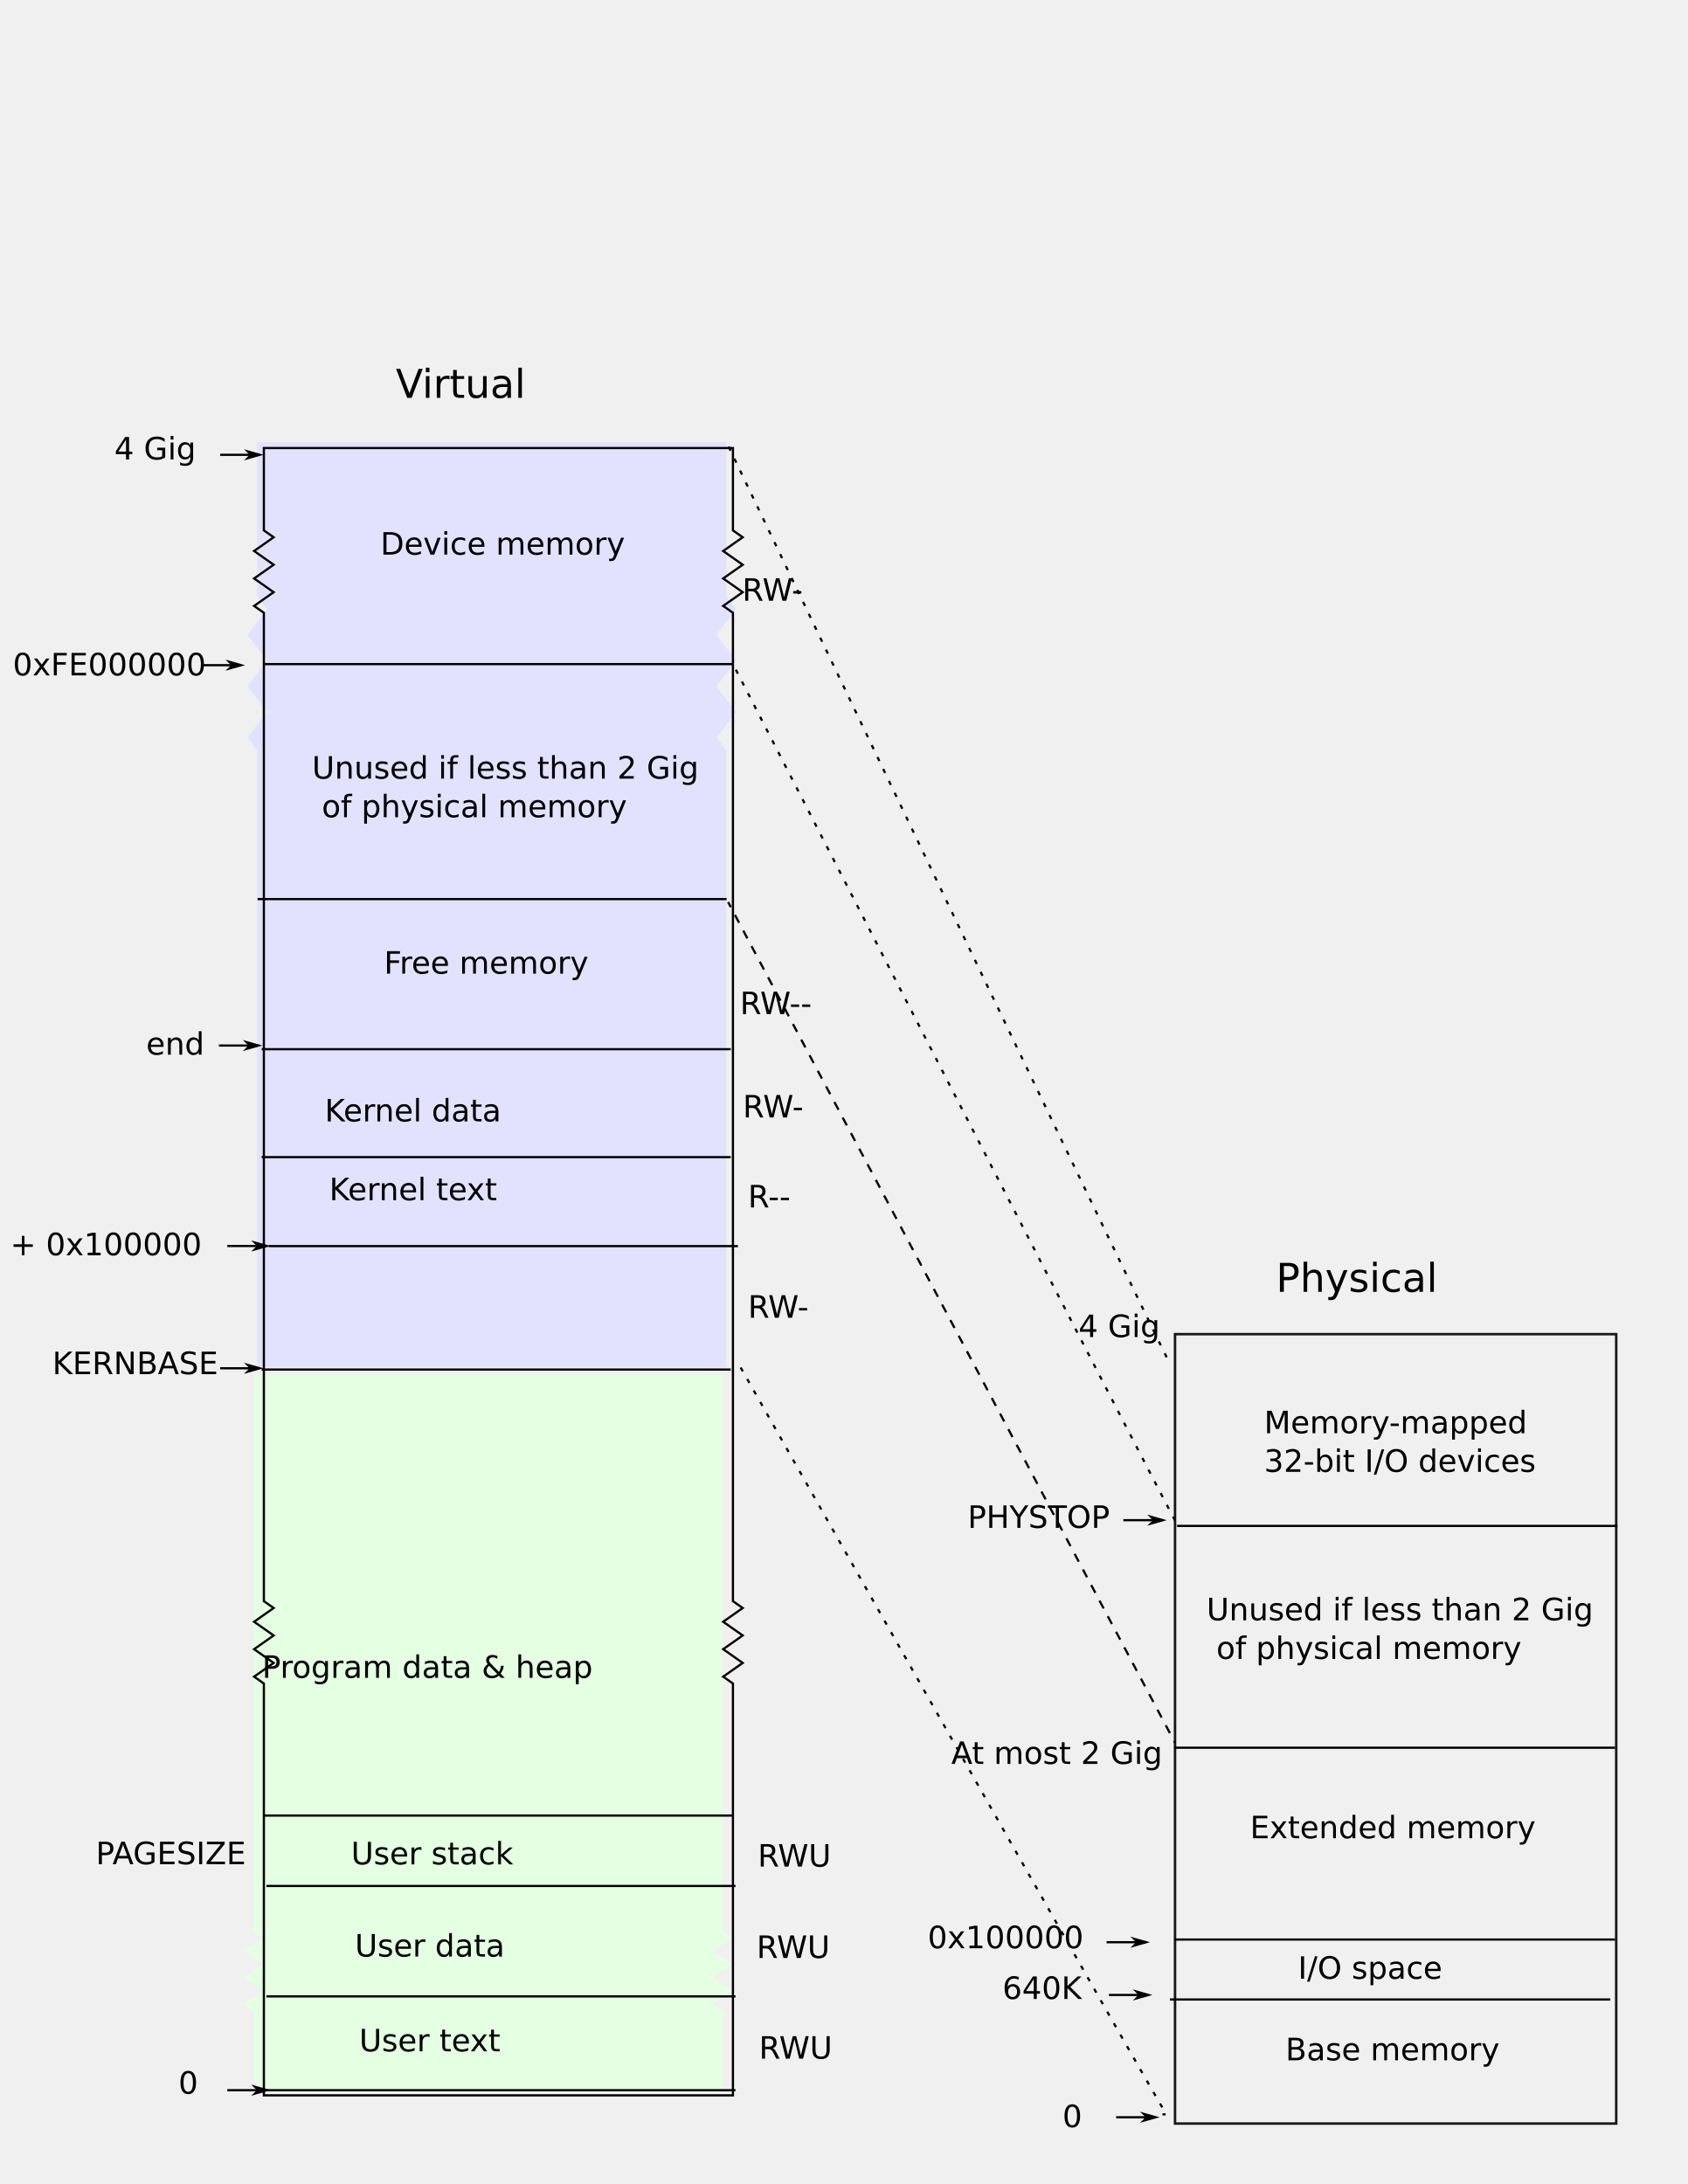
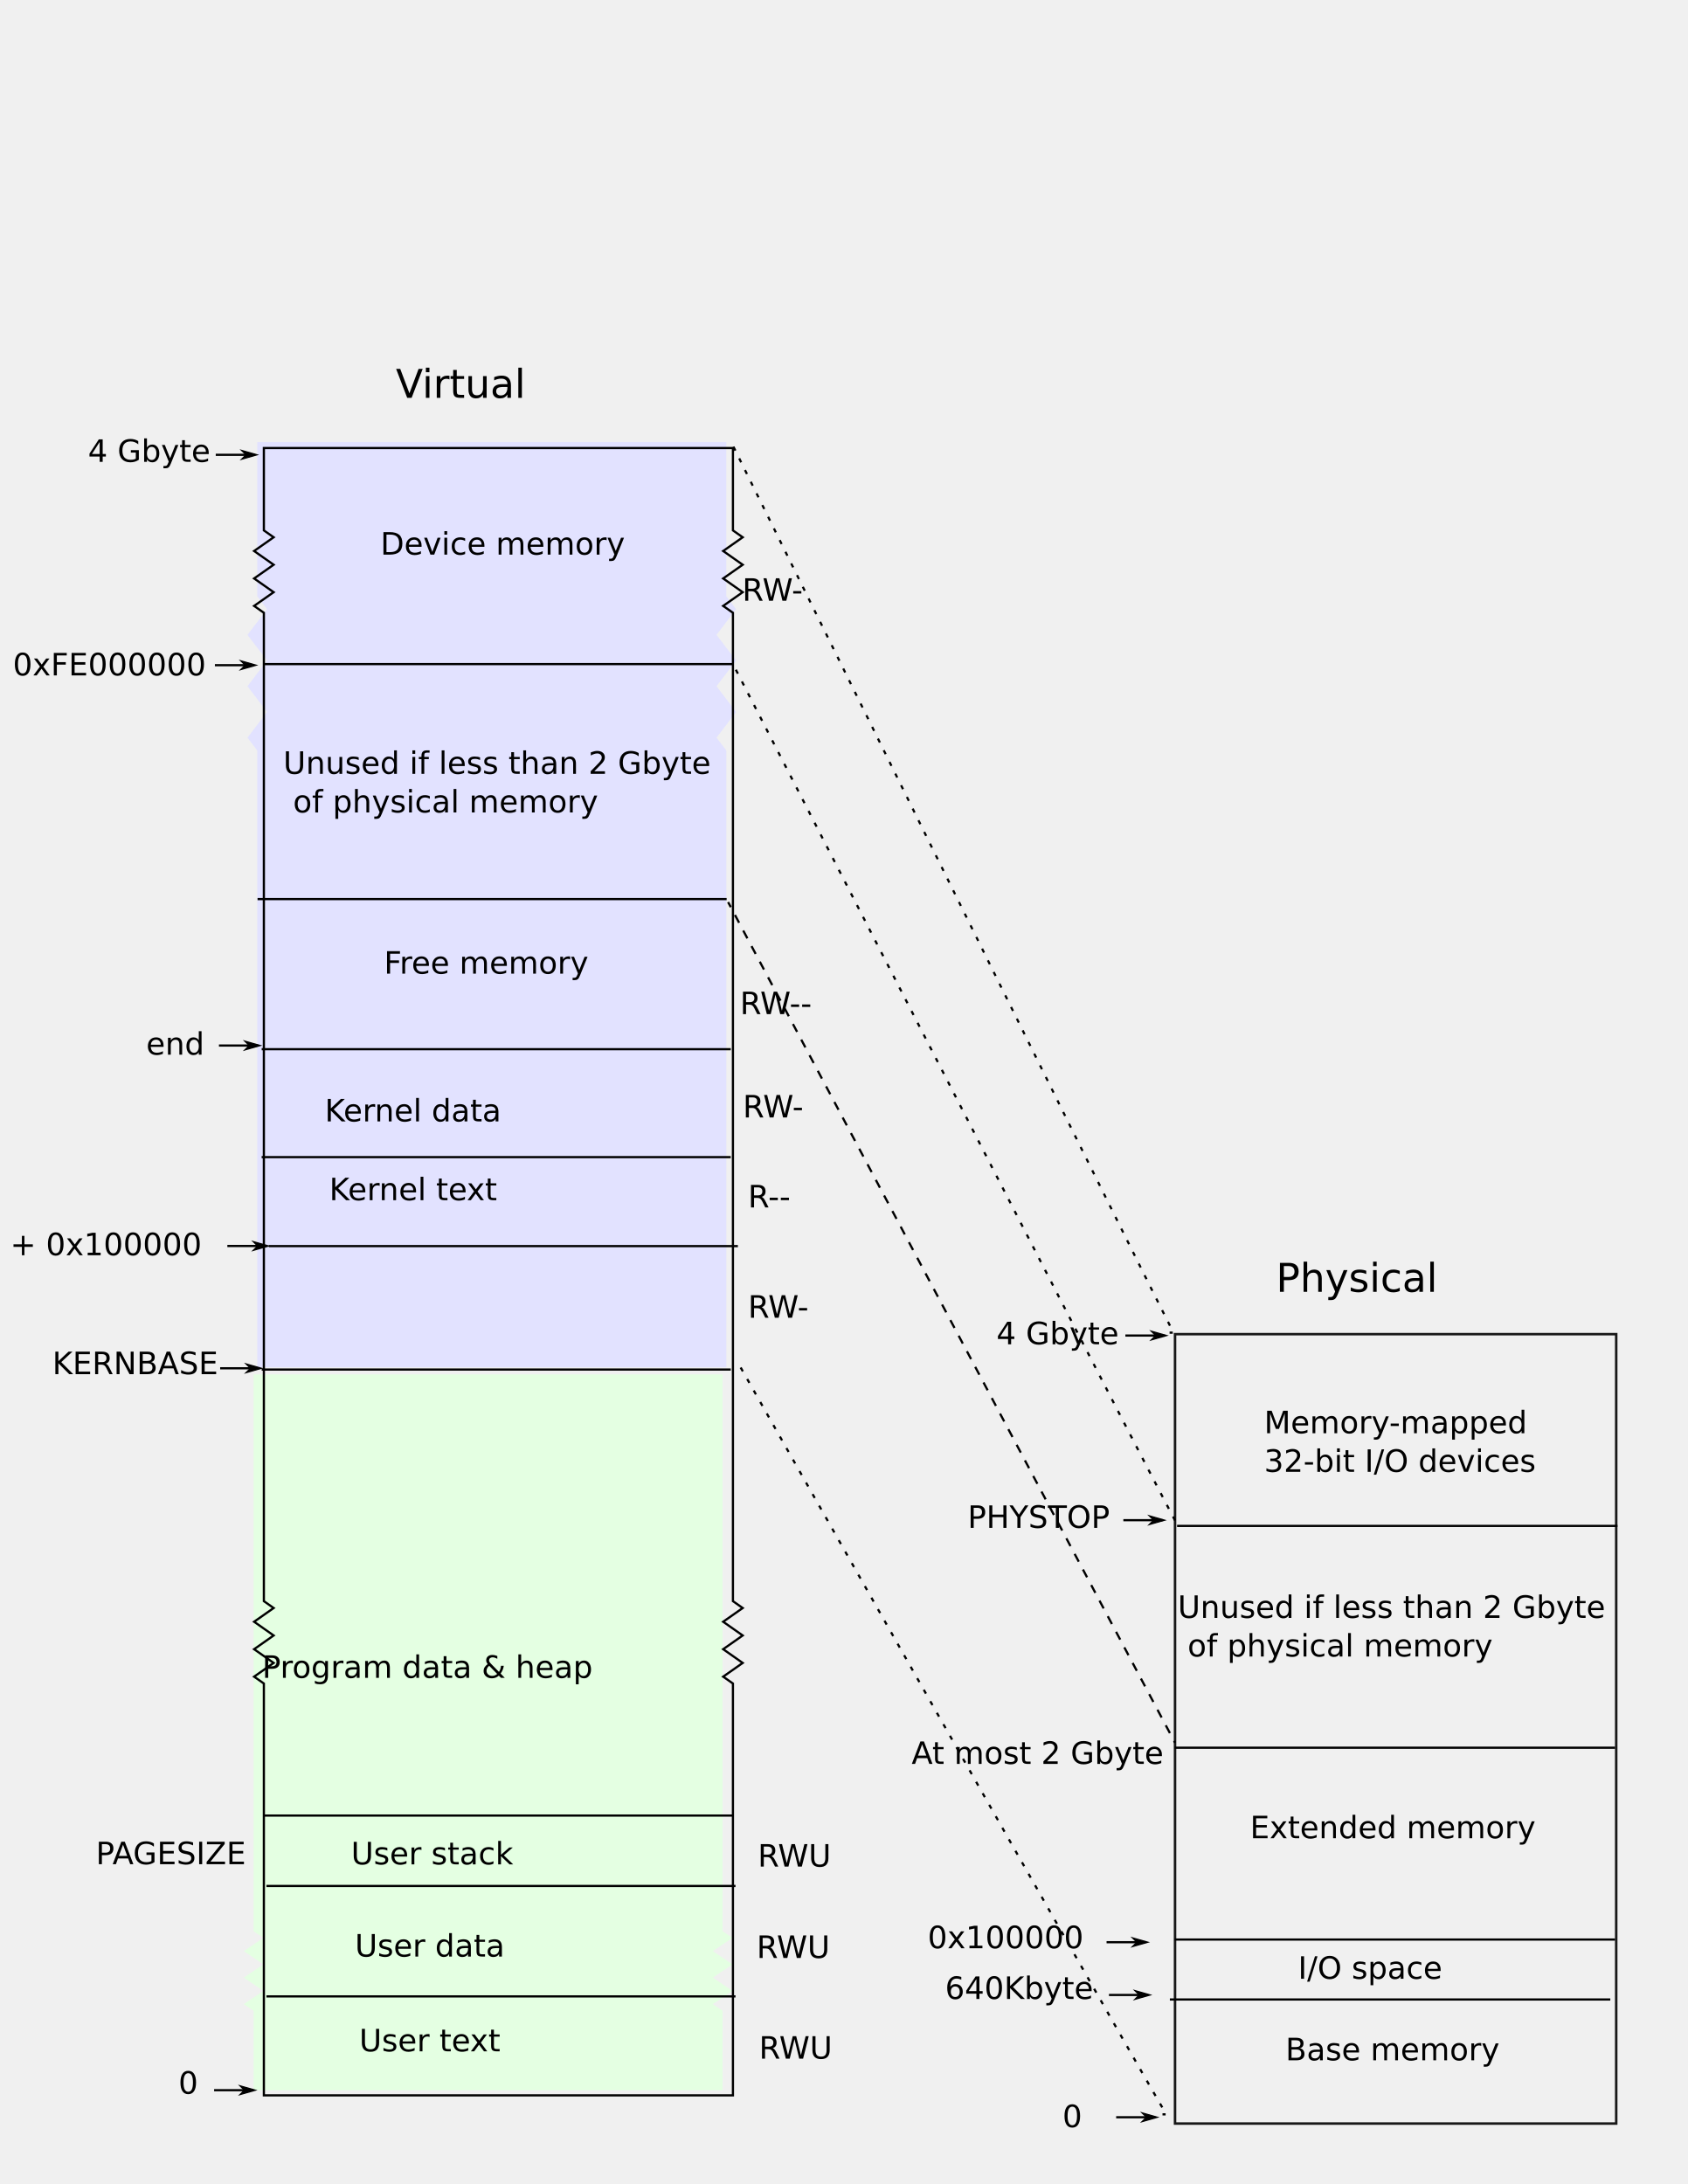
<svg xmlns="http://www.w3.org/2000/svg" width="765" height="990" id="svg3255" version="1.1">
  <defs id="defs3257">
    <marker orient="auto" refY="0.0" refX="0.0" id="Arrow1Mend" style="overflow:visible;">
      <path id="path4465" d="M 0.0,0.0 L 5.0,-5.0 L -12.5,0.0 L 5.0,5.0 L 0.0,0.0 z " style="fill-rule:evenodd;stroke:#000000;stroke-width:1.0pt;marker-start:none;" transform="scale(0.4) rotate(180) translate(10,0)" />
    </marker>
    <linearGradient id="linearGradient4342">
      <stop style="stop-color:#cdffca;stop-opacity:1" offset="0" id="stop4344" />
      <stop style="stop-color:#f9fff7;stop-opacity:1" offset="1" id="stop4346" />
    </linearGradient>
    <pattern patternUnits="userSpaceOnUse" width="20" height="20" patternTransform="translate(520,405)" id="pattern5485">
      <g id="g5479" transform="translate(-520,-405)">
        <path style="color:#000000;fill:#e4ffe2;fill-opacity:1;fill-rule:nonzero;stroke:none;stroke-width:1px;marker:none;visibility:visible;display:inline;overflow:visible;enable-background:accumulate" d="m 520,405 0,10 10,-10 -10,0 z" id="rect5372" />
        <path style="color:#000000;fill:#e2e2ff;fill-opacity:1;fill-rule:nonzero;stroke:none;stroke-width:1px;marker:none;visibility:visible;display:inline;overflow:visible;enable-background:accumulate" d="m 530,405 -10,10 0,10 20,-20 -10,0 z" id="rect5395" />
        <path style="color:#000000;fill:#e4ffe2;fill-opacity:1;fill-rule:nonzero;stroke:none;stroke-width:1px;marker:none;visibility:visible;display:inline;overflow:visible;enable-background:accumulate" d="m 540,405 -20,20 10,0 10,-10 0,-10 z" id="rect5418" />
        <path style="color:#000000;fill:#e2e2ff;fill-opacity:1;fill-rule:nonzero;stroke:none;stroke-width:1px;marker:none;visibility:visible;display:inline;overflow:visible;enable-background:accumulate" d="m 540,415 -10,10 10,0 0,-10 z" id="rect5420" />
      </g>
    </pattern>
    <pattern patternUnits="userSpaceOnUse" width="10" height="390" patternTransform="translate(495,260)" id="pattern5535">
      <rect y="0" x="0" height="390" width="5" id="rect5523" style="color:#000000;fill:none;stroke:none;stroke-width:0.999;marker:none;visibility:visible;display:inline;overflow:visible;enable-background:accumulate" />
      <rect style="color:#000000;fill:#e2e2ff;fill-opacity:1;fill-rule:nonzero;stroke:none;stroke-width:0.999;marker:none;visibility:visible;display:inline;overflow:visible;enable-background:accumulate" id="rect5525" width="5" height="390" x="5" y="0" />
    </pattern>
  </defs>
  <g id="layer2" style="display:inline" />
  <g id="layer3" style="display:inline">
    <path style="color:#000000;fill:#e4ffe2;fill-opacity:1;stroke:none;stroke-width:1px;marker:none;visibility:visible;display:inline;overflow:visible;enable-background:accumulate" d="m 114.941,623.015 0,252.409 4.438,2.995 -8.875,6.016 8.875,6.016 -8.875,5.989 8.875,6.016 -8.875,6.016 4.438,2.995 0,36.067 212.594,0 0,-36.067 -4.438,-2.995 8.875,-6.016 -8.875,-6.016 8.875,-5.989 -8.875,-6.016 8.875,-6.016 -4.438,-2.995 0,-252.409 -212.594,0 z" id="rect2981" />
    <path style="color:#000000;fill:#e2e2ff;fill-opacity:1;stroke:none;stroke-width:1px;marker:none;visibility:visible;display:inline;overflow:visible;enable-background:accumulate" d="m 116.597,200.413 0,69.863 4.438,5.856 -8.875,11.661 8.875,11.61 -8.875,11.661 8.875,11.661 -8.875,11.661 4.438,5.805 0,279.608 212.594,0 0,-279.608 -4.438,-5.805 8.875,-11.661 -8.875,-11.661 8.875,-11.661 -8.875,-11.61 8.875,-11.661 -4.438,-5.856 0,-69.863 -212.594,0 z" id="rect3761" />
  </g>
  <g id="layer5" style="display:none">
    <rect style="color:#000000;fill:#eeeeee;fill-opacity:1;fill-rule:evenodd;stroke:none;stroke-width:0.999;marker:none;visibility:visible;display:inline;overflow:visible;enable-background:accumulate" id="rect4294" width="212.598" height="106.299" x="150.591" y="777.402" />
    <rect y="904.961" x="150.591" height="42.52" width="212.598" id="rect4296" style="color:#000000;fill:#eeeeee;fill-opacity:1;fill-rule:evenodd;stroke:none;stroke-width:0.999;marker:none;visibility:visible;display:inline;overflow:visible;enable-background:accumulate" />
    <rect y="352.205" x="150.591" height="42.52" width="212.598" id="rect4298" style="color:#000000;fill:#eeeeee;fill-opacity:1;fill-rule:evenodd;stroke:none;stroke-width:0.999;marker:none;visibility:visible;display:inline;overflow:visible;enable-background:accumulate" />
    <rect style="color:#000000;fill:#eeeeee;fill-opacity:1;fill-rule:evenodd;stroke:none;stroke-width:0.999;marker:none;visibility:visible;display:inline;overflow:visible;enable-background:accumulate" id="rect4430" width="159.449" height="42.52" x="496.063" y="713.622" />
  </g>
  <g id="layer4" style="display:inline">
    <path id="path4282" style="fill:none;stroke:#000000;stroke-width:1px;stroke-linecap:butt;stroke-linejoin:miter;stroke-opacity:1" d="m 332.196,203.099 -212.598,0 0,37.336 4.429,3.111 -8.858,6.223 8.858,6.223 -8.858,6.223 8.858,6.223 -8.858,6.223 4.429,3.111 0,448.027 4.429,3.111 -8.858,6.223 8.858,6.223 -8.858,6.223 8.858,6.223 -8.858,6.223 4.429,3.111 0,186.678 212.598,0 0,-186.678 -4.429,-3.111 8.858,-6.223 -8.858,-6.223 8.858,-6.223 -8.858,-6.223 8.858,-6.223 -4.429,-3.111 0,-448.027 -4.429,-3.111 8.858,-6.223 -8.858,-6.223 8.858,-6.223 -8.858,-6.223 8.858,-6.223 -4.429,-3.111 0,-37.336 z" />
    <text xml:space="preserve" style="font-size:14px;font-style:normal;font-weight:normal;fill:#000000;fill-opacity:1;stroke:none;font-family:Bitstream Vera Sans" x="481.56" y="964.246" id="text3321">
      <tspan id="tspan3323" x="481.56" y="964.246">0</tspan>
    </text>
    <rect style="fill:none;stroke-width:1.5;stroke-miterlimit:4;stroke-dasharray:12, 12;stroke-dashoffset:0" id="rect2960" width="210.489" height="312.226" x="527.977" y="621.644" />
+     <path transform="translate(0,-62.36232)" style="display:inline;fill:none;stroke:#000000;stroke-width:0.984;stroke-linecap:butt;stroke-linejoin:miter;stroke-miterlimit:4;stroke-dasharray:1.968, 3.937;stroke-dashoffset:0;stroke-opacity:1" d="M 332.426,264.862 C 530.1,664.368 531.913,666.449 531.913,666.449 l 0,0 -1.814,0" id="path3171" />
+     <path transform="translate(0,-62.36232)" id="path3169" d="m 333.522,365.948 c 197.657,384.361 199.47,386.363 199.47,386.363 l 0,0 -1.813,0" style="display:inline;fill:none;stroke:#000000;stroke-width:1;stroke-linecap:butt;stroke-linejoin:miter;stroke-miterlimit:4;stroke-opacity:1;stroke-dasharray:2, 4;stroke-dashoffset:0" />
  </g>
  <g id="layer1" transform="translate(0,-62.36232)" style="display:inline">
    <text id="text3314" y="949.27" x="226.584" style="font-size:40px;font-style:normal;font-weight:normal;text-align:center;text-anchor:middle;fill:#000000;fill-opacity:1;stroke:none;font-family:Bitstream Vera Sans" xml:space="preserve">
      <tspan style="font-size:14px;text-align:center;text-anchor:middle" y="949.27" x="226.584" id="tspan3316">User data</tspan>
    </text>
-     <path style="fill:none;stroke:#000000;stroke-width:1px;stroke-linecap:butt;stroke-linejoin:miter;stroke-opacity:1" d="m 120.763,1009.843 212.598,0" id="path3328" />
    <path style="fill:none;stroke:#000000;stroke-width:1px;stroke-linecap:butt;stroke-linejoin:miter;stroke-opacity:1" d="m 120.763,967.323 212.598,0" id="path3330" />
    <text id="text3332" y="992.23" x="226.584" style="font-size:40px;font-style:normal;font-weight:normal;text-align:center;text-anchor:middle;fill:#000000;fill-opacity:1;stroke:none;font-family:Bitstream Vera Sans" xml:space="preserve">
      <tspan style="font-size:14px;text-align:center;text-anchor:middle" y="992.23" x="226.584" id="tspan3334">User text</tspan>
    </text>
    <path style="fill:none;stroke:#000000;stroke-width:1px;stroke-linecap:butt;stroke-linejoin:miter;stroke-opacity:1" d="m 120.763,917.263 212.598,0" id="path3338" />
    <path style="fill:none;stroke:#000000;stroke-width:1px;stroke-linecap:butt;stroke-linejoin:miter;stroke-opacity:1" d="m 533.497,754.051 199.616,0" id="path3358" />
    <text xml:space="preserve" style="font-size:40px;font-style:normal;font-weight:normal;text-align:center;text-anchor:middle;fill:#000000;fill-opacity:1;stroke:none;font-family:Bitstream Vera Sans" x="227.661" y="907.474" id="text3360">
      <tspan id="tspan3362" x="227.661" y="907.474" style="font-size:14px;text-align:center;text-anchor:middle">User stack</tspan>
    </text>
    <text id="text4146" y="822.933" x="225.506" style="font-size:40px;font-style:normal;font-weight:normal;text-align:center;text-anchor:middle;fill:#000000;fill-opacity:1;stroke:none;font-family:Bitstream Vera Sans" xml:space="preserve">
      <tspan style="font-size:14px;text-align:center;text-anchor:middle" y="822.933" x="225.506" id="tspan4148">Program data &amp; heap</tspan>
    </text>
    <path id="path4160" d="m 502.631,966.674 17.717,0" style="fill:none;stroke:#000000;stroke-width:0.999;stroke-linecap:butt;stroke-linejoin:miter;stroke-miterlimit:4;stroke-opacity:1;stroke-dasharray:none;marker-end:url(#Arrow1Mend)" />
    <path id="path4162" d="m 118.609,683.178 212.598,0" style="fill:none;stroke:#000000;stroke-width:1px;stroke-linecap:butt;stroke-linejoin:miter;stroke-opacity:1" />
    <path style="fill:none;stroke:#000000;stroke-width:0.999;stroke-linecap:butt;stroke-linejoin:miter;stroke-miterlimit:4;stroke-opacity:1;stroke-dasharray:none;marker-end:url(#Arrow1Mend)" d="m 103.046,627.165 17.717,0" id="path4172" />
    <path style="fill:none;stroke:#000000;stroke-width:1px;stroke-linecap:butt;stroke-linejoin:miter;stroke-opacity:1" d="m 121.84,627.221 212.598,0" id="path4180" />
    <text id="text4192" y="631.363" x="4.631" style="font-size:40px;font-style:normal;font-weight:normal;text-align:start;text-anchor:start;fill:#000000;fill-opacity:1;stroke:none;font-family:Bitstream Vera Sans" xml:space="preserve">
      <tspan style="font-size:14px;text-align:start;text-anchor:start" y="631.363" x="4.631" id="tspan4194">+ 0x100000</tspan>
    </text>
    <path id="path4196" d="m 118.609,537.961 212.598,0" style="fill:none;stroke:#000000;stroke-width:1px;stroke-linecap:butt;stroke-linejoin:miter;stroke-opacity:1" />
    <path style="fill:none;stroke:#000000;stroke-width:0.999;stroke-linecap:butt;stroke-linejoin:miter;stroke-miterlimit:4;stroke-opacity:1;stroke-dasharray:none;marker-end:url(#Arrow1Mend)" d="m 99.238,536.3 17.717,0" id="path4206" />
    <path style="fill:none;stroke:#000000;stroke-width:1px;stroke-linecap:butt;stroke-linejoin:miter;stroke-opacity:1" d="m 120.001,363.398 212.598,0" id="path4212" />
    <text id="text4214" y="606.417" x="219.043" style="font-size:40px;font-style:normal;font-weight:normal;text-align:center;text-anchor:middle;fill:#000000;fill-opacity:1;stroke:none;font-family:Bitstream Vera Sans" xml:space="preserve">
      <tspan style="font-size:14px;text-align:center;text-anchor:middle" y="606.417" x="219.043" id="tspan4216">Kernel text</tspan>
    </text>
    <text xml:space="preserve" style="font-size:40px;font-style:normal;font-weight:normal;text-align:start;text-anchor:start;fill:#000000;fill-opacity:1;stroke:none;font-family:Bitstream Vera Sans" x="66.257" y="540.437" id="text4218">
      <tspan id="tspan4220" x="66.257" y="540.437" style="font-size:14px;text-align:start;text-anchor:start">end</tspan>
      <tspan x="66.257" y="557.937" style="font-size:14px;text-align:start;text-anchor:start" id="tspan4406" />
    </text>
-     <path id="path4222" d="m 91.397,363.893 17.717,0" style="fill:none;stroke:#000000;stroke-width:0.999;stroke-linecap:butt;stroke-linejoin:miter;stroke-miterlimit:4;stroke-opacity:1;stroke-dasharray:none;marker-end:url(#Arrow1Mend)" />
+     <path id="path4222" d="m 97.397,363.893 17.717,0" style="fill:none;stroke:#000000;stroke-width:0.999;stroke-linecap:butt;stroke-linejoin:miter;stroke-miterlimit:4;stroke-dasharray:none;stroke-opacity:1;marker-end:url(#Arrow1Mend)" />
    <text id="text4234" y="685.266" x="23.719" style="font-size:40px;font-style:normal;font-weight:normal;text-align:start;text-anchor:start;fill:#000000;fill-opacity:1;stroke:none;font-family:Bitstream Vera Sans" xml:space="preserve">
      <tspan style="font-size:14px;text-align:start;text-anchor:start" y="685.266" x="23.719" id="tspan4236">KERNBASE</tspan>
    </text>
-     <path style="fill:none;stroke:#000000;stroke-width:0.999;stroke-linecap:butt;stroke-linejoin:miter;stroke-miterlimit:4;stroke-opacity:1;stroke-dasharray:none;marker-end:url(#Arrow1Mend)" d="m 99.785,268.53 17.717,0" id="path4238" />
+     <path style="fill:none;stroke:#000000;stroke-width:0.999;stroke-linecap:butt;stroke-linejoin:miter;stroke-miterlimit:4;stroke-dasharray:none;stroke-opacity:1;marker-end:url(#Arrow1Mend)" d="m 97.785,268.53 17.717,0" id="path4238" />
    <text xml:space="preserve" style="font-size:40px;font-style:normal;font-weight:normal;text-align:center;text-anchor:middle;fill:#000000;fill-opacity:1;stroke:none;font-family:Bitstream Vera Sans" x="218.967" y="570.695" id="text4246">
      <tspan id="tspan4248" x="218.967" y="570.695" style="font-size:14px;text-align:center;text-anchor:middle">Kernel data</tspan>
    </text>
-     <text xml:space="preserve" style="font-size:40px;font-style:normal;font-weight:normal;text-align:start;text-anchor:start;fill:#000000;fill-opacity:1;stroke:none;font-family:Bitstream Vera Sans" x="51.826" y="270.636" id="text4256">
-       <tspan id="tspan4258" x="51.826" y="270.636" style="font-size:14px;text-align:start;text-anchor:start">4 Gig</tspan>
+     <text xml:space="preserve" style="font-style:normal;font-weight:normal;font-size:40px;font-family:'Bitstream Vera Sans';text-align:start;text-anchor:start;fill:#000000;fill-opacity:1;stroke:none" x="39.869" y="271.723" id="text4256">
+       <tspan id="tspan4258" x="39.869" y="271.723" style="font-size:14px;text-align:start;text-anchor:start">4 Gbyte</tspan>
    </text>
    <text xml:space="preserve" style="font-size:40px;font-style:normal;font-weight:normal;text-align:start;text-anchor:start;fill:#000000;fill-opacity:1;stroke:none;font-family:Bitstream Vera Sans" x="80.867" y="1011.444" id="text4268">
      <tspan id="tspan4270" x="80.867" y="1011.444" style="font-size:14px;text-align:start;text-anchor:start">0</tspan>
    </text>
-     <path id="path4272" d="m 103.046,1009.843 17.717,0" style="fill:none;stroke:#000000;stroke-width:0.999;stroke-linecap:butt;stroke-linejoin:miter;stroke-miterlimit:4;stroke-opacity:1;stroke-dasharray:none;marker-end:url(#Arrow1Mend)" />
+     <path id="path4272" d="m 97.046,1009.843 17.717,0" style="fill:none;stroke:#000000;stroke-width:0.999;stroke-linecap:butt;stroke-linejoin:miter;stroke-miterlimit:4;stroke-dasharray:none;stroke-opacity:1;marker-end:url(#Arrow1Mend)" />
    <text xml:space="preserve" style="font-size:40px;font-style:normal;font-weight:normal;text-align:start;text-anchor:start;fill:#000000;fill-opacity:1;stroke:none;font-family:Bitstream Vera Sans" x="335.386" y="522.074" id="text4921">
      <tspan id="tspan4923" x="335.386" y="522.074" style="font-size:14px;text-align:start;text-anchor:start">RW--</tspan>
    </text>
    <text id="text4925" y="334.682" x="336.395" style="font-size:40px;font-style:normal;font-weight:normal;text-align:start;text-anchor:start;fill:#000000;fill-opacity:1;stroke:none;font-family:Bitstream Vera Sans" xml:space="preserve">
      <tspan style="font-size:14px;text-align:start;text-anchor:start" y="334.682" x="336.395" id="tspan4927">RW-</tspan>
    </text>
    <text id="text5610" y="908.491" x="343.433" style="font-size:40px;font-style:normal;font-weight:normal;text-align:start;text-anchor:start;fill:#000000;fill-opacity:1;stroke:none;font-family:Bitstream Vera Sans" xml:space="preserve">
      <tspan style="font-size:14px;text-align:start;text-anchor:start" y="908.491" x="343.433" id="tspan5612">RWU</tspan>
    </text>
    <text xml:space="preserve" style="font-size:40px;font-style:normal;font-weight:normal;fill:#000000;fill-opacity:1;stroke:none;font-family:Bitstream Vera Sans" x="175.911" y="259.563" id="text3221" transform="translate(0,62.36232)">
      <tspan id="tspan3223" x="175.911" y="259.563" />
    </text>
    <text xml:space="preserve" style="font-size:14px;font-style:normal;font-weight:normal;fill:#000000;fill-opacity:1;stroke:none;font-family:Bitstream Vera Sans" x="172.416" y="313.771" id="text3225">
      <tspan id="tspan3227" x="172.416" y="313.771">Device memory</tspan>
    </text>
    <text xml:space="preserve" style="font-size:14px;font-style:normal;font-weight:normal;fill:#000000;fill-opacity:1;stroke:none;font-family:Bitstream Vera Sans" x="5.825" y="368.524" id="text3256">
      <tspan id="tspan3258" x="5.825" y="368.524">0xFE000000</tspan>
    </text>
    <text xml:space="preserve" style="font-size:14px;font-style:normal;font-weight:normal;fill:#000000;fill-opacity:1;stroke:none;font-family:Bitstream Vera Sans" x="174.049" y="503.728" id="text3260">
      <tspan id="tspan3262" x="174.049" y="503.728">Free memory</tspan>
    </text>
    <text xml:space="preserve" style="font-size:14px;font-style:normal;font-weight:normal;fill:#000000;fill-opacity:1;stroke:none;font-family:Bitstream Vera Sans" x="336.677" y="568.899" id="text3264">
      <tspan id="tspan3266" x="336.677" y="568.899">RW-</tspan>
    </text>
    <text xml:space="preserve" style="font-size:14px;font-style:normal;font-weight:normal;fill:#000000;fill-opacity:1;stroke:none;font-family:Bitstream Vera Sans" x="339.007" y="609.673" id="text3268">
      <tspan id="tspan3270" x="339.007" y="609.673">R--</tspan>
    </text>
    <text xml:space="preserve" style="font-size:14px;font-style:normal;font-weight:normal;fill:#000000;fill-opacity:1;stroke:none;font-family:Bitstream Vera Sans" x="372.791" y="931.751" id="text3272" transform="translate(0,62.36232)">
      <tspan id="tspan3274" x="372.791" y="931.751" />
    </text>
    <text xml:space="preserve" style="font-size:14px;font-style:normal;font-weight:normal;fill:#000000;fill-opacity:1;stroke:none;font-family:Bitstream Vera Sans" x="179.406" y="242.707" id="text3276">
      <tspan id="tspan3278" x="179.406" y="242.707" style="font-size:18px">Virtual</tspan>
    </text>
    <text xml:space="preserve" style="font-size:14px;font-style:normal;font-weight:normal;fill:#000000;fill-opacity:1;stroke:none;font-family:Bitstream Vera Sans" x="420.477" y="945.497" id="text3395">
      <tspan id="tspan3397" x="420.477" y="945.497">0x100000</tspan>
    </text>
    <text xml:space="preserve" style="font-size:14px;font-style:normal;font-weight:normal;fill:#000000;fill-opacity:1;stroke:none;font-family:Bitstream Vera Sans" x="438.57" y="754.941" id="text3428">
      <tspan id="tspan3430" x="438.57" y="754.941">PHYSTOP</tspan>
    </text>
-     <text xml:space="preserve" style="font-size:14px;font-style:normal;font-weight:normal;fill:#000000;fill-opacity:1;stroke:none;font-family:Bitstream Vera Sans" x="546.85" y="796.833" id="text3545">
-       <tspan x="546.85" y="796.833" id="tspan3410">Unused if less than 2 Gig</tspan>
-       <tspan x="546.85" y="814.333" id="tspan3416"> of physical memory</tspan>
+     <text xml:space="preserve" style="font-style:normal;font-weight:normal;font-size:14px;font-family:'Bitstream Vera Sans';fill:#000000;fill-opacity:1;stroke:none" x="533.807" y="795.746" id="text3545">
+       <tspan x="533.807" y="795.746" id="tspan3410">Unused if less than 2 Gbyte</tspan>
+       <tspan x="533.807" y="813.246" id="tspan3416"> of physical memory</tspan>
    </text>
    <text xml:space="preserve" style="font-size:14px;font-style:normal;font-weight:normal;fill:#000000;fill-opacity:1;stroke:none;font-family:Bitstream Vera Sans" x="566.566" y="895.637" id="text3549">
      <tspan id="tspan3551" x="566.566" y="895.637">Extended memory</tspan>
    </text>
-     <text xml:space="preserve" style="font-size:14px;font-style:normal;font-weight:normal;fill:#000000;fill-opacity:1;stroke:none;font-family:Bitstream Vera Sans" x="454.339" y="968.484" id="text3586">
-       <tspan id="tspan3588" x="454.339" y="968.484">640K</tspan>
+     <text xml:space="preserve" style="font-style:normal;font-weight:normal;font-size:14px;font-family:'Bitstream Vera Sans';fill:#000000;fill-opacity:1;stroke:none" x="428.339" y="968.484" id="text3586">
+       <tspan id="tspan3588" x="428.339" y="968.484">640Kbyte</tspan>
    </text>
    <text xml:space="preserve" style="font-size:14px;font-style:normal;font-weight:normal;fill:#000000;fill-opacity:1;stroke:none;font-family:Bitstream Vera Sans" x="588.31" y="959.34" id="text3617">
      <tspan id="tspan3619" x="588.31" y="959.34">I/O space</tspan>
    </text>
    <text xml:space="preserve" style="font-size:14px;font-style:normal;font-weight:normal;fill:#000000;fill-opacity:1;stroke:none;font-family:Bitstream Vera Sans" x="582.621" y="996.285" id="text3621">
      <tspan id="tspan3623" x="582.621" y="996.285">Base memory</tspan>
    </text>
    <rect style="fill:none;stroke-width:1.5;stroke-miterlimit:4;stroke-dasharray:12, 12;stroke-dashoffset:0" id="rect2962" width="219.26" height="326.258" x="519.206" y="616.382" transform="translate(0,62.36232)" />
    <rect style="opacity:0;fill:#ffffff;stroke:#000000;stroke-opacity:0.897" id="rect3744" width="215.751" height="324.504" x="529.731" y="614.628" transform="translate(0,62.36232)" />
    <rect style="opacity:0;fill:#ffffff;stroke:#000000;stroke-width:0.999;stroke-miterlimit:4;stroke-opacity:0.897;stroke-dasharray:none" id="rect4474" width="224.522" height="342.045" x="513.944" y="600.595" transform="translate(0,62.36232)" />
    <rect style="opacity:0;fill:#ffffff;stroke:#000000;stroke-width:7.377;stroke-miterlimit:4;stroke-opacity:0.897;stroke-dasharray:none" id="rect4484" width="217.505" height="335.028" x="522.715" y="607.611" transform="translate(0,62.36232)" />
    <rect style="opacity:0;fill:#ffffff;stroke:#000000;stroke-width:7.377;stroke-miterlimit:4;stroke-opacity:0.897;stroke-dasharray:none" id="rect4486" width="236.8" height="422.732" x="947.201" y="355.025" transform="translate(0,62.36232)" />
    <rect style="opacity:0;fill:#ffffff;stroke:#000000;stroke-width:7.377;stroke-miterlimit:4;stroke-opacity:0.897;stroke-dasharray:none" id="rect4488" width="336.783" height="292.931" x="848.973" y="340.992" transform="translate(0,62.36232)" />
    <rect style="opacity:0;fill:#ffffff;stroke:#000000;stroke-width:7.377;stroke-miterlimit:4;stroke-opacity:0.897;stroke-dasharray:none" id="rect4490" width="357.831" height="263.111" x="994.561" y="472.548" transform="translate(0,62.36232)" />
    <rect style="opacity:0;fill:#ffffff;stroke:#000000;stroke-width:7.377;stroke-miterlimit:4;stroke-opacity:0.897;stroke-dasharray:none" id="rect4492" width="326.258" height="289.423" x="927.906" y="411.155" transform="translate(0,62.36232)" />
    <rect style="opacity:0;fill:#ffffff;stroke:#000000;stroke-width:7.377;stroke-miterlimit:4;stroke-opacity:0.897;stroke-dasharray:none" id="rect4494" width="210.489" height="345.553" x="501.666" y="583.054" transform="translate(0,62.36232)" />
    <rect style="fill:none;stroke:#000000;stroke-width:1.128;stroke-miterlimit:4;stroke-opacity:0.897;stroke-dasharray:none" id="rect4496" width="199.965" height="357.831" x="532.572" y="667.133" ry="0" />
    <text xml:space="preserve" style="font-size:18px;font-style:normal;font-weight:normal;fill:#000000;fill-opacity:1;stroke:none;font-family:Bitstream Vera Sans" x="582.353" y="554.989" id="text4498" transform="translate(0,62.36232)">
      <tspan id="tspan4500" x="582.353" y="554.989" />
    </text>
    <text xml:space="preserve" style="font-size:18px;font-style:normal;font-weight:normal;fill:#000000;fill-opacity:1;stroke:none;font-family:Bitstream Vera Sans" x="578.35" y="647.936" id="text4502">
      <tspan id="tspan4504" x="578.35" y="647.936">Physical</tspan>
    </text>
    <path style="fill:none;stroke:#000000;stroke-width:1;stroke-linecap:butt;stroke-linejoin:miter;stroke-miterlimit:4;stroke-opacity:1;stroke-dasharray:2, 4;stroke-dashoffset:0" d="M 335.696,682.252 C 526.89,1019.035 528.644,1020.789 528.644,1020.789 l 0,0 -1.754,0" id="path4506" />
    <path style="fill:none;stroke:#000000;stroke-width:1;stroke-linecap:butt;stroke-linejoin:miter;stroke-miterlimit:4;stroke-opacity:1;stroke-dasharray:4, 4;stroke-dashoffset:9.4" d="m 330.014,471.286 c 202.558,381.049 202.558,381.049 202.558,381.049" id="path4510" />
    <path style="fill:none;stroke:#000000;stroke-width:0.999;stroke-linecap:butt;stroke-linejoin:miter;stroke-miterlimit:4;stroke-opacity:1;stroke-dasharray:none;marker-end:url(#Arrow1Mend)" d="m 509.153,751.456 17.717,0" id="path4597" />
    <path style="fill:none;stroke:#000000;stroke-width:0.999;stroke-linecap:butt;stroke-linejoin:miter;stroke-miterlimit:4;stroke-opacity:1;stroke-dasharray:none;marker-end:url(#Arrow1Mend)" d="m 505.892,1022.108 17.717,0" id="path4599" />
    <path style="fill:none;stroke:#000000;stroke-width:0.999;stroke-linecap:butt;stroke-linejoin:miter;stroke-miterlimit:4;stroke-opacity:1;stroke-dasharray:none;marker-end:url(#Arrow1Mend)" d="m 501.544,942.761 17.717,0" id="path4615" />
    <path style="fill:none;stroke:#000000;stroke-width:1px;stroke-linecap:butt;stroke-linejoin:miter;stroke-opacity:1" d="m 530.236,968.724 199.616,0" id="path4617" />
    <path id="path4619" d="m 99.785,682.6 17.717,0" style="fill:none;stroke:#000000;stroke-width:0.999;stroke-linecap:butt;stroke-linejoin:miter;stroke-miterlimit:4;stroke-opacity:1;stroke-dasharray:none;marker-end:url(#Arrow1Mend)" />
    <path style="fill:none;stroke:#000000;stroke-width:1px;stroke-linecap:butt;stroke-linejoin:miter;stroke-opacity:1" d="m 119.695,885.351 212.598,0" id="path4623" />
-     <text id="text2980" y="668.462" x="488.782" style="font-size:40px;font-style:normal;font-weight:normal;text-align:start;text-anchor:start;fill:#000000;fill-opacity:1;stroke:none;font-family:Bitstream Vera Sans" xml:space="preserve">
-       <tspan style="font-size:14px;text-align:start;text-anchor:start" y="668.462" x="488.782" id="tspan2982">4 Gig</tspan>
+     <text id="text2980" y="671.723" x="451.609" style="font-style:normal;font-weight:normal;font-size:40px;font-family:'Bitstream Vera Sans';text-align:start;text-anchor:start;fill:#000000;fill-opacity:1;stroke:none" xml:space="preserve">
+       <tspan style="font-size:14px;text-align:start;text-anchor:start" y="671.723" x="451.609" id="tspan2982">4 Gbyte</tspan>
    </text>
    <path id="path2979" d="m 118.589,586.888 212.598,0" style="fill:none;stroke:#000000;stroke-width:1px;stroke-linecap:butt;stroke-linejoin:miter;stroke-opacity:1" />
    <text xml:space="preserve" style="font-size:40px;font-style:normal;font-weight:normal;text-align:start;text-anchor:start;fill:#000000;fill-opacity:1;stroke:none;font-family:Bitstream Vera Sans" x="342.916" y="949.899" id="text2981">
      <tspan id="tspan2983" x="342.916" y="949.899" style="font-size:14px;text-align:start;text-anchor:start">RWU</tspan>
    </text>
    <text id="text2985" y="995.552" x="344.003" style="font-size:40px;font-style:normal;font-weight:normal;text-align:start;text-anchor:start;fill:#000000;fill-opacity:1;stroke:none;font-family:Bitstream Vera Sans" xml:space="preserve">
      <tspan style="font-size:14px;text-align:start;text-anchor:start" y="995.552" x="344.003" id="tspan2987">RWU</tspan>
    </text>
    <text xml:space="preserve" style="font-size:40px;font-style:normal;font-weight:normal;text-align:start;text-anchor:start;fill:#000000;fill-opacity:1;stroke:none;font-family:Bitstream Vera Sans" x="43.433" y="907.404" id="text2989">
      <tspan id="tspan2991" x="43.433" y="907.404" style="font-size:14px;text-align:start;text-anchor:start">PAGESIZE</tspan>
    </text>
    <text id="text2993" y="659.673" x="339.007" style="font-size:14px;font-style:normal;font-weight:normal;fill:#000000;fill-opacity:1;stroke:none;font-family:Bitstream Vera Sans" xml:space="preserve">
      <tspan y="659.673" x="339.007" id="tspan2995">RW-</tspan>
    </text>
    <path id="path3039" d="m 532.41,941.55 199.616,0" style="fill:none;stroke:#000000;stroke-width:1px;stroke-linecap:butt;stroke-linejoin:miter;stroke-opacity:1" />
    <path id="path3147" d="m 532.41,854.594 199.616,0" style="fill:none;stroke:#000000;stroke-width:1px;stroke-linecap:butt;stroke-linejoin:miter;stroke-opacity:1" />
    <text xml:space="preserve" style="font-size:22px;font-style:normal;font-variant:normal;font-weight:bold;font-stretch:normal;text-align:start;line-height:100%;letter-spacing:0px;word-spacing:0px;writing-mode:lr-tb;text-anchor:start;fill:#000000;fill-opacity:1;stroke:none;font-family:Bitstream Vera Sans;-inkscape-font-specification:Sans Bold" x="471.739" y="788.913" id="text3149" transform="translate(0,62.36232)">
      <tspan id="tspan3151" x="471.739" y="788.913" />
    </text>
-     <text xml:space="preserve" style="font-size:40px;font-style:normal;font-weight:normal;text-align:start;text-anchor:start;fill:#000000;fill-opacity:1;stroke:none;font-family:Bitstream Vera Sans" x="431.174" y="861.94" id="text3165">
-       <tspan id="tspan3167" x="431.174" y="861.94" style="font-size:14px;text-align:start;text-anchor:start">At most 2 Gig</tspan>
-     </text>
-     <path id="path3169" d="m 333.522,365.948 c 197.657,384.361 199.47,386.363 199.47,386.363 l 0,0 -1.813,0" style="fill:none;stroke:#000000;stroke-width:1;stroke-linecap:butt;stroke-linejoin:miter;stroke-miterlimit:4;stroke-opacity:1;stroke-dasharray:2, 4;stroke-dashoffset:0" />
-     <path style="fill:none;stroke:#000000;stroke-width:1;stroke-linecap:butt;stroke-linejoin:miter;stroke-miterlimit:4;stroke-opacity:1;stroke-dasharray:2, 4;stroke-dashoffset:0" d="m 330.261,264.861 c 197.657,412.475 199.47,414.624 199.47,414.624 l 0,0 -1.813,0" id="path3171" />
+     <text xml:space="preserve" style="font-style:normal;font-weight:normal;font-size:40px;font-family:'Bitstream Vera Sans';text-align:start;text-anchor:start;fill:#000000;fill-opacity:1;stroke:none" x="413.174" y="861.94" id="text3165">
+       <tspan id="tspan3167" x="413.174" y="861.94" style="font-size:14px;text-align:start;text-anchor:start">At most 2 Gbyte</tspan>
+     </text>
    <text id="text3197" y="712.05" x="572.937" style="font-size:14px;font-style:normal;font-weight:normal;fill:#000000;fill-opacity:1;stroke:none;font-family:Bitstream Vera Sans" xml:space="preserve">
      <tspan y="712.05" x="572.937" id="tspan3199">Memory-mapped</tspan>
      <tspan y="729.55" x="572.937" id="tspan3201">32-bit I/O devices</tspan>
    </text>
    <path id="path3203" d="m 116.74,469.92 212.598,0" style="fill:none;stroke:#000000;stroke-width:1px;stroke-linecap:butt;stroke-linejoin:miter;stroke-opacity:1" />
-     <text id="text3418" y="415.311" x="141.415" style="font-size:14px;font-style:normal;font-weight:normal;fill:#000000;fill-opacity:1;stroke:none;font-family:Bitstream Vera Sans" xml:space="preserve">
-       <tspan id="tspan3420" y="415.311" x="141.415">Unused if less than 2 Gig</tspan>
-       <tspan id="tspan3422" y="432.811" x="141.415"> of physical memory</tspan>
-     </text>
+     <text id="text3418" y="413.137" x="128.372" style="font-style:normal;font-weight:normal;font-size:14px;font-family:'Bitstream Vera Sans';fill:#000000;fill-opacity:1;stroke:none" xml:space="preserve">
+       <tspan id="tspan3420" y="413.137" x="128.372">Unused if less than 2 Gbyte</tspan>
+       <tspan id="tspan3422" y="430.637" x="128.372"> of physical memory</tspan>
+     </text>
+     <text xml:space="preserve" style="font-style:normal;font-weight:normal;font-size:12.5px;line-height:125%;font-family:sans-serif;text-align:start;letter-spacing:0px;word-spacing:0px;writing-mode:lr-tb;text-anchor:start;fill:#000000;fill-opacity:1;stroke:none;stroke-width:1px;stroke-linecap:butt;stroke-linejoin:miter;stroke-opacity:1" x="517.391" y="669.754" id="text3513">
+       <tspan id="tspan3515" x="517.391" y="669.754" />
+     </text>
+     <path id="path3574" d="m 510.066,667.761 17.717,0" style="fill:none;stroke:#000000;stroke-width:0.999;stroke-linecap:butt;stroke-linejoin:miter;stroke-miterlimit:4;stroke-dasharray:none;stroke-opacity:1;marker-end:url(#Arrow1Mend)" />
  </g>
</svg>
